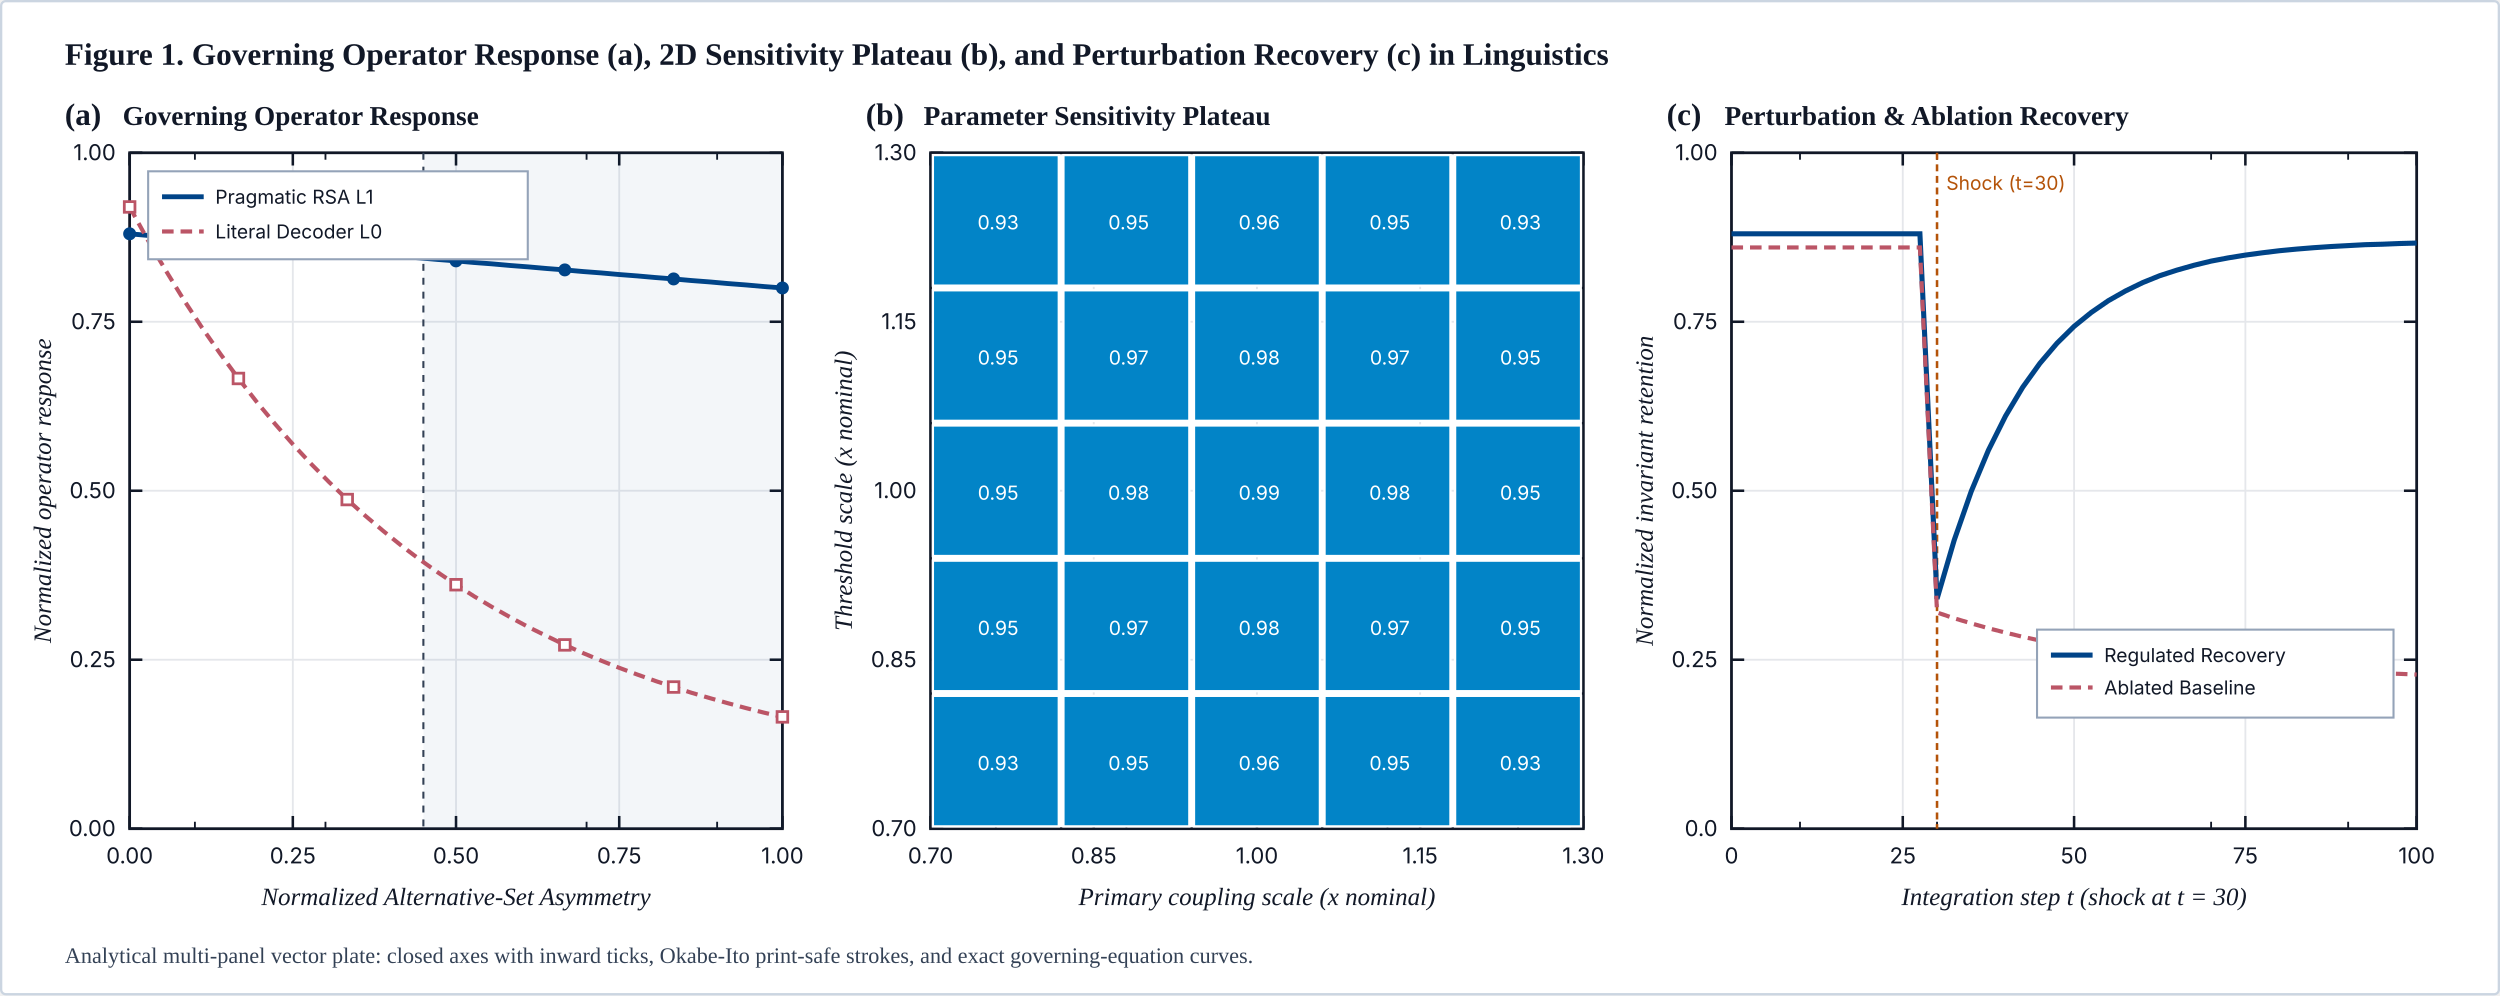
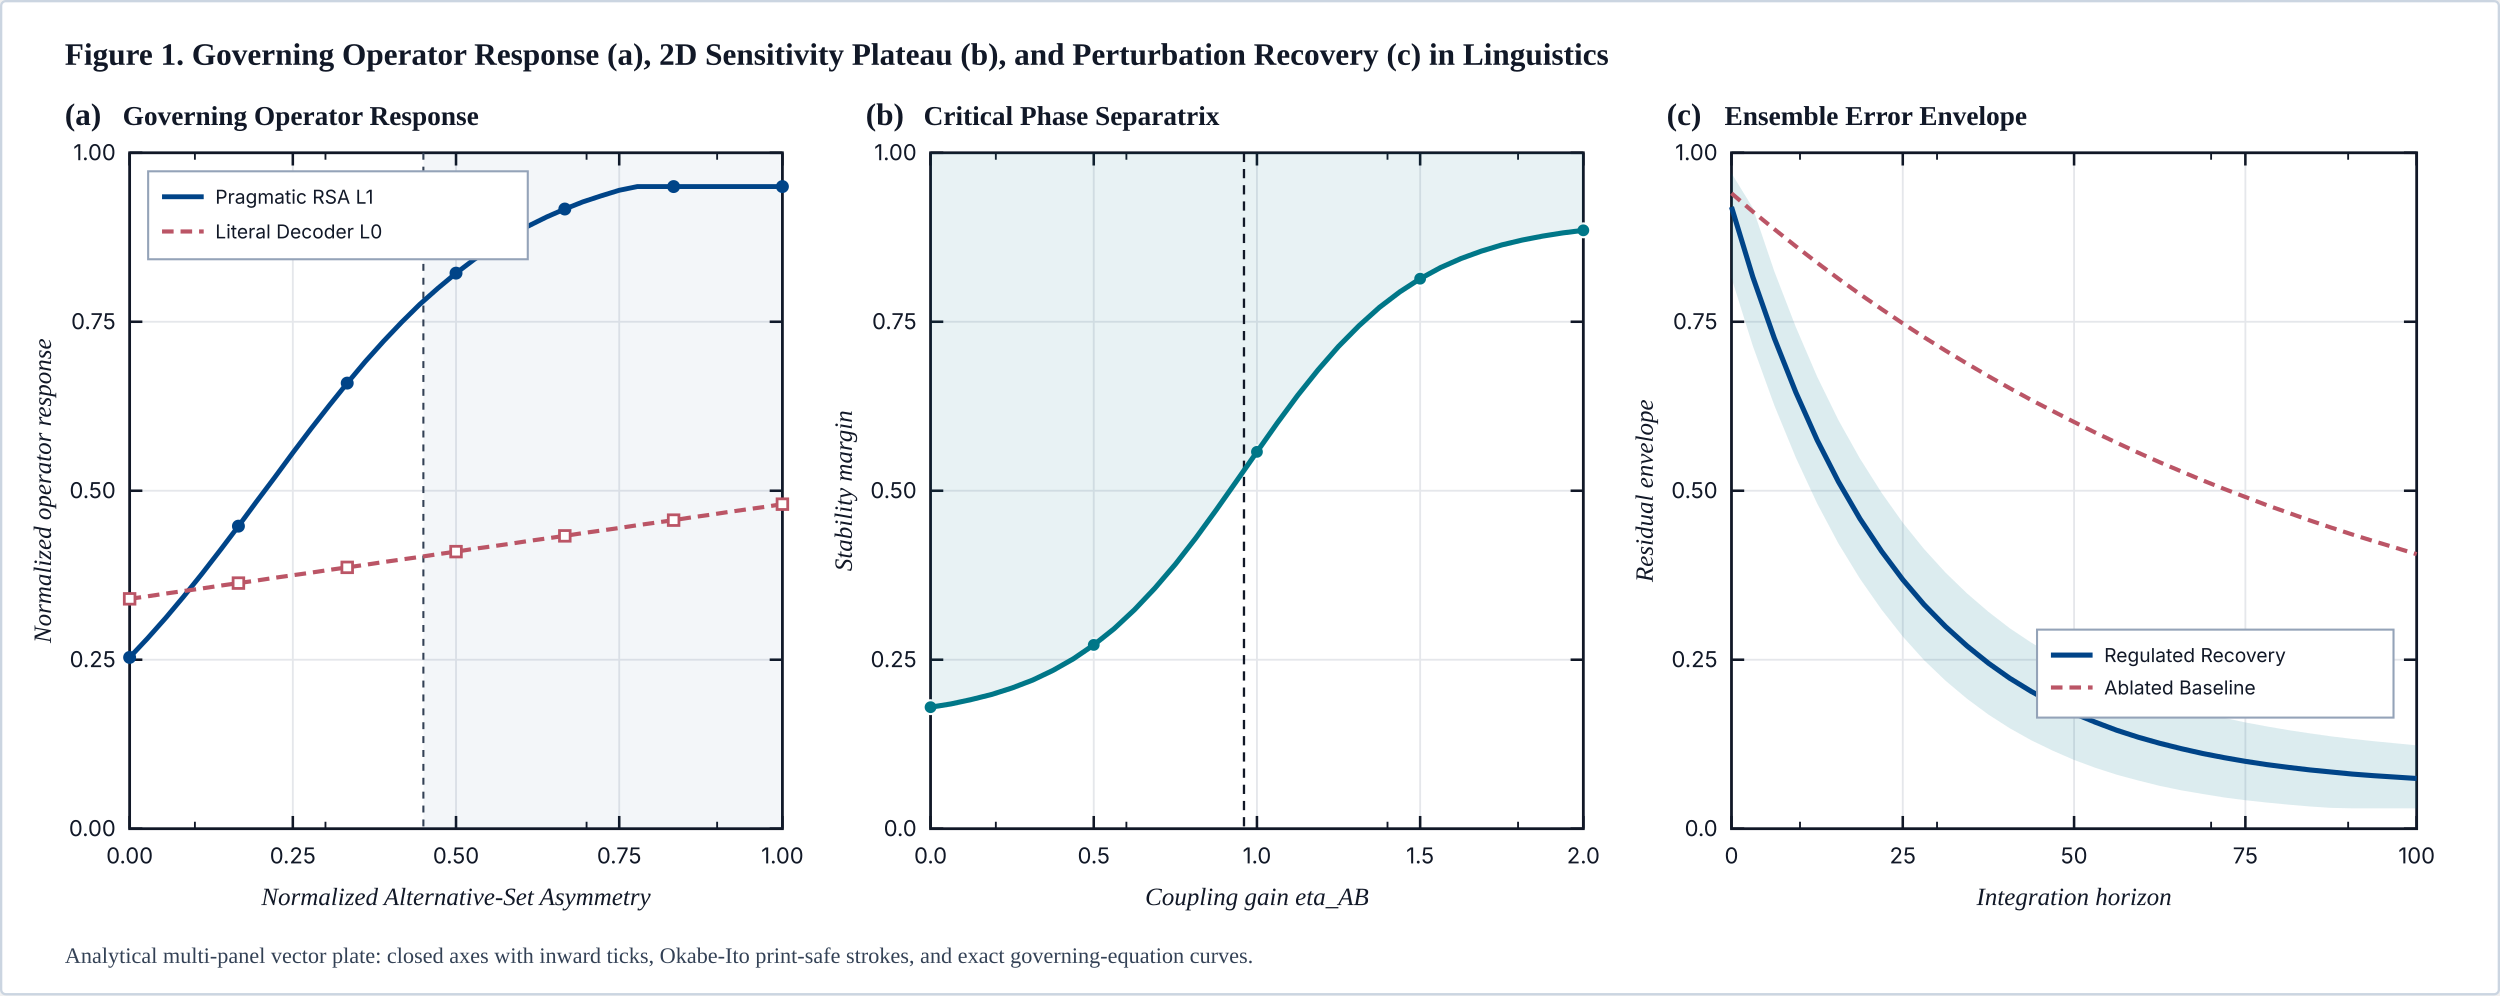
<svg xmlns="http://www.w3.org/2000/svg" viewBox="0 0 1080 430" width="1080" height="430" role="img" data-figure-style="journal-multipanel">
  <rect x="0.5" y="0.5" width="1079" height="429" rx="2" fill="#ffffff" stroke="#cbd5e1" stroke-width="1" />
  <text x="28" y="28" fill="#111827" font-family="Georgia, 'Times New Roman', serif" font-size="13.5" font-weight="700">Figure 1. Governing Operator Response (a), 2D Sensitivity Plateau (b), and Perturbation Recovery (c) in Linguistics</text>
  <text x="28.0" y="54.0" fill="#111827" font-family="Georgia, 'Times New Roman', serif" font-size="13.5" font-weight="700">(a)</text>
  <text x="53.0" y="54.0" fill="#111827" font-family="Georgia, 'Times New Roman', serif" font-size="11.8" font-weight="600">Governing Operator Response</text>
  <line x1="56.0" y1="358.0" x2="338.0" y2="358.0" stroke="#e5e7eb" stroke-width="0.8" />
  <line x1="56.0" y1="285.0" x2="338.0" y2="285.0" stroke="#e5e7eb" stroke-width="0.8" />
  <line x1="56.0" y1="212.0" x2="338.0" y2="212.0" stroke="#e5e7eb" stroke-width="0.8" />
  <line x1="56.0" y1="139.0" x2="338.0" y2="139.0" stroke="#e5e7eb" stroke-width="0.8" />
  <line x1="56.0" y1="66.0" x2="338.0" y2="66.0" stroke="#e5e7eb" stroke-width="0.8" />
  <line x1="56.0" y1="66.0" x2="56.0" y2="358.0" stroke="#e5e7eb" stroke-width="0.8" />
  <line x1="126.5" y1="66.0" x2="126.5" y2="358.0" stroke="#e5e7eb" stroke-width="0.8" />
  <line x1="197.0" y1="66.0" x2="197.0" y2="358.0" stroke="#e5e7eb" stroke-width="0.8" />
  <line x1="267.5" y1="66.0" x2="267.5" y2="358.0" stroke="#e5e7eb" stroke-width="0.8" />
  <line x1="338.0" y1="66.0" x2="338.0" y2="358.0" stroke="#e5e7eb" stroke-width="0.8" />
  <rect x="56.0" y="66.0" width="282.0" height="292.0" fill="none" stroke="#111827" stroke-width="1.2" />
  <line x1="56.0" y1="358.0" x2="56.0" y2="352.5" stroke="#111827" stroke-width="1.1" />
  <line x1="56.0" y1="66.0" x2="56.0" y2="71.5" stroke="#111827" stroke-width="1.1" />
  <text x="56.0" y="373.0" text-anchor="middle" fill="#111827" font-family="Inter, 'Helvetica Neue', Arial, sans-serif" font-size="9.5">0.00</text>
  <line x1="126.5" y1="358.0" x2="126.5" y2="352.5" stroke="#111827" stroke-width="1.1" />
  <line x1="126.5" y1="66.0" x2="126.5" y2="71.5" stroke="#111827" stroke-width="1.1" />
  <text x="126.5" y="373.0" text-anchor="middle" fill="#111827" font-family="Inter, 'Helvetica Neue', Arial, sans-serif" font-size="9.5">0.25</text>
  <line x1="197.0" y1="358.0" x2="197.0" y2="352.5" stroke="#111827" stroke-width="1.1" />
  <line x1="197.0" y1="66.0" x2="197.0" y2="71.5" stroke="#111827" stroke-width="1.1" />
  <text x="197.0" y="373.0" text-anchor="middle" fill="#111827" font-family="Inter, 'Helvetica Neue', Arial, sans-serif" font-size="9.5">0.50</text>
  <line x1="267.5" y1="358.0" x2="267.5" y2="352.5" stroke="#111827" stroke-width="1.1" />
  <line x1="267.5" y1="66.0" x2="267.5" y2="71.5" stroke="#111827" stroke-width="1.1" />
  <text x="267.5" y="373.0" text-anchor="middle" fill="#111827" font-family="Inter, 'Helvetica Neue', Arial, sans-serif" font-size="9.5">0.75</text>
  <line x1="338.0" y1="358.0" x2="338.0" y2="352.5" stroke="#111827" stroke-width="1.1" />
  <line x1="338.0" y1="66.0" x2="338.0" y2="71.5" stroke="#111827" stroke-width="1.1" />
  <text x="338.0" y="373.0" text-anchor="middle" fill="#111827" font-family="Inter, 'Helvetica Neue', Arial, sans-serif" font-size="9.5">1.00</text>
  <line x1="84.2" y1="358.0" x2="84.2" y2="355.0" stroke="#111827" stroke-width="0.8" />
  <line x1="84.2" y1="66.0" x2="84.2" y2="69.0" stroke="#111827" stroke-width="0.8" />
  <line x1="140.6" y1="358.0" x2="140.6" y2="355.0" stroke="#111827" stroke-width="0.8" />
  <line x1="140.6" y1="66.0" x2="140.6" y2="69.0" stroke="#111827" stroke-width="0.8" />
  <line x1="197.0" y1="358.0" x2="197.0" y2="355.0" stroke="#111827" stroke-width="0.8" />
  <line x1="197.0" y1="66.0" x2="197.0" y2="69.0" stroke="#111827" stroke-width="0.8" />
  <line x1="253.4" y1="358.0" x2="253.4" y2="355.0" stroke="#111827" stroke-width="0.8" />
  <line x1="253.4" y1="66.0" x2="253.4" y2="69.0" stroke="#111827" stroke-width="0.8" />
  <line x1="309.8" y1="358.0" x2="309.8" y2="355.0" stroke="#111827" stroke-width="0.8" />
  <line x1="309.8" y1="66.0" x2="309.8" y2="69.0" stroke="#111827" stroke-width="0.8" />
  <line x1="56.0" y1="358.0" x2="61.5" y2="358.0" stroke="#111827" stroke-width="1.1" />
  <line x1="338.0" y1="358.0" x2="332.5" y2="358.0" stroke="#111827" stroke-width="1.1" />
  <text x="50.0" y="361.2" text-anchor="end" fill="#111827" font-family="Inter, 'Helvetica Neue', Arial, sans-serif" font-size="9.5">0.00</text>
  <line x1="56.0" y1="285.0" x2="61.5" y2="285.0" stroke="#111827" stroke-width="1.1" />
  <line x1="338.0" y1="285.0" x2="332.5" y2="285.0" stroke="#111827" stroke-width="1.1" />
  <text x="50.0" y="288.2" text-anchor="end" fill="#111827" font-family="Inter, 'Helvetica Neue', Arial, sans-serif" font-size="9.5">0.25</text>
  <line x1="56.0" y1="212.0" x2="61.5" y2="212.0" stroke="#111827" stroke-width="1.1" />
  <line x1="338.0" y1="212.0" x2="332.5" y2="212.0" stroke="#111827" stroke-width="1.1" />
  <text x="50.0" y="215.2" text-anchor="end" fill="#111827" font-family="Inter, 'Helvetica Neue', Arial, sans-serif" font-size="9.5">0.50</text>
  <line x1="56.0" y1="139.0" x2="61.5" y2="139.0" stroke="#111827" stroke-width="1.1" />
  <line x1="338.0" y1="139.0" x2="332.5" y2="139.0" stroke="#111827" stroke-width="1.1" />
  <text x="50.0" y="142.2" text-anchor="end" fill="#111827" font-family="Inter, 'Helvetica Neue', Arial, sans-serif" font-size="9.5">0.75</text>
  <line x1="56.0" y1="66.0" x2="61.5" y2="66.0" stroke="#111827" stroke-width="1.1" />
  <line x1="338.0" y1="66.0" x2="332.5" y2="66.0" stroke="#111827" stroke-width="1.1" />
  <text x="50.0" y="69.2" text-anchor="end" fill="#111827" font-family="Inter, 'Helvetica Neue', Arial, sans-serif" font-size="9.5">1.00</text>
  <text x="197.0" y="391.0" text-anchor="middle" fill="#111827" font-family="Georgia, 'Times New Roman', serif" font-size="10.8" font-style="italic">Normalized Alternative-Set Asymmetry</text>
  <text x="22.0" y="212.0" text-anchor="middle" transform="rotate(-90 22.0 212.0)" fill="#111827" font-family="Georgia, 'Times New Roman', serif" font-size="10.8" font-style="italic">Normalized operator response</text>
  <rect x="182.9" y="66.0" width="155.1" height="292.0" fill="#004488" fill-opacity="0.05" />
  <line x1="182.9" y1="66.0" x2="182.9" y2="358.0" stroke="#334155" stroke-width="0.9" stroke-dasharray="3 3" />
-   <path d="M56.0,101.0 L63.8,101.7 L71.7,102.3 L79.5,103.0 L87.3,103.6 L95.2,104.3 L103.0,104.9 L110.8,105.6 L118.7,106.2 L126.5,106.9 L134.3,107.5 L142.2,108.2 L150.0,108.8 L157.8,109.5 L165.7,110.1 L173.5,110.8 L181.3,111.4 L189.2,112.1 L197.0,112.7 L204.8,113.4 L212.7,114.0 L220.5,114.7 L228.3,115.3 L236.2,116.0 L244.0,116.6 L251.8,117.3 L259.7,117.9 L267.5,118.6 L275.3,119.2 L283.2,119.9 L291.0,120.5 L298.8,121.2 L306.7,121.8 L314.5,122.5 L322.3,123.1 L330.2,123.8 L338.0,124.4" fill="none" stroke="#004488" stroke-width="2.1" />
-   <path d="M56.0,89.4 L63.8,103.6 L71.7,117.0 L79.5,129.7 L87.3,141.6 L95.2,152.9 L103.0,163.5 L110.8,173.5 L118.7,183.0 L126.5,191.9 L134.3,200.3 L142.2,208.3 L150.0,215.8 L157.8,222.8 L165.7,229.5 L173.5,235.8 L181.3,241.7 L189.2,247.3 L197.0,252.6 L204.8,257.6 L212.7,262.3 L220.5,266.7 L228.3,270.9 L236.2,274.8 L244.0,278.6 L251.8,282.1 L259.7,285.4 L267.5,288.5 L275.3,291.4 L283.2,294.2 L291.0,296.8 L298.8,299.3 L306.7,301.6 L314.5,303.8 L322.3,305.9 L330.2,307.9 L338.0,309.7" fill="none" stroke="#bb5566" stroke-width="1.8" stroke-dasharray="5 3" />
-   <circle cx="56.0" cy="101.0" r="2.8" fill="#004488" />
-   <rect x="53.7" y="87.1" width="4.6" height="4.6" fill="#ffffff" stroke="#bb5566" stroke-width="1.2" />
-   <circle cx="103.0" cy="104.9" r="2.8" fill="#004488" />
-   <rect x="100.7" y="161.2" width="4.6" height="4.6" fill="#ffffff" stroke="#bb5566" stroke-width="1.2" />
-   <circle cx="150.0" cy="108.8" r="2.8" fill="#004488" />
-   <rect x="147.7" y="213.5" width="4.6" height="4.6" fill="#ffffff" stroke="#bb5566" stroke-width="1.2" />
-   <circle cx="197.0" cy="112.7" r="2.8" fill="#004488" />
-   <rect x="194.7" y="250.3" width="4.6" height="4.6" fill="#ffffff" stroke="#bb5566" stroke-width="1.2" />
-   <circle cx="244.0" cy="116.6" r="2.8" fill="#004488" />
-   <rect x="241.7" y="276.3" width="4.6" height="4.6" fill="#ffffff" stroke="#bb5566" stroke-width="1.2" />
-   <circle cx="291.0" cy="120.5" r="2.8" fill="#004488" />
-   <rect x="288.7" y="294.5" width="4.6" height="4.6" fill="#ffffff" stroke="#bb5566" stroke-width="1.2" />
-   <circle cx="338.0" cy="124.4" r="2.8" fill="#004488" />
-   <rect x="335.7" y="307.4" width="4.6" height="4.6" fill="#ffffff" stroke="#bb5566" stroke-width="1.2" />
+   <path d="M56.0,284.0 L63.8,275.7 L71.7,266.8 L79.5,257.5 L87.3,247.8 L95.2,237.6 L103.0,227.3 L110.8,216.7 L118.7,206.2 L126.5,195.6 L134.3,185.3 L142.2,175.2 L150.0,165.5 L157.8,156.2 L165.7,147.4 L173.5,139.2 L181.3,131.5 L189.2,124.5 L197.0,118.0 L204.8,112.1 L212.7,106.7 L220.5,101.9 L228.3,97.6 L236.2,93.7 L244.0,90.3 L251.8,87.2 L259.7,84.6 L267.5,82.2 L275.3,80.6 L283.2,80.6 L291.0,80.6 L298.8,80.6 L306.7,80.6 L314.5,80.6 L322.3,80.6 L330.2,80.6 L338.0,80.6" fill="none" stroke="#004488" stroke-width="2.1" />
+   <path d="M56.0,258.7 L63.8,257.6 L71.7,256.4 L79.5,255.3 L87.3,254.2 L95.2,253.0 L103.0,251.9 L110.8,250.8 L118.7,249.6 L126.5,248.5 L134.3,247.4 L142.2,246.2 L150.0,245.1 L157.8,244.0 L165.7,242.8 L173.5,241.7 L181.3,240.6 L189.2,239.4 L197.0,238.3 L204.8,237.1 L212.7,236.0 L220.5,234.9 L228.3,233.7 L236.2,232.6 L244.0,231.5 L251.8,230.3 L259.7,229.2 L267.5,228.1 L275.3,226.9 L283.2,225.8 L291.0,224.7 L298.8,223.5 L306.7,222.4 L314.5,221.2 L322.3,220.1 L330.2,219.0 L338.0,217.8" fill="none" stroke="#bb5566" stroke-width="1.8" stroke-dasharray="5 3" />
+   <circle cx="56.0" cy="284.0" r="2.8" fill="#004488" />
+   <rect x="53.7" y="256.4" width="4.6" height="4.6" fill="#ffffff" stroke="#bb5566" stroke-width="1.2" />
+   <circle cx="103.0" cy="227.3" r="2.8" fill="#004488" />
+   <rect x="100.7" y="249.6" width="4.6" height="4.6" fill="#ffffff" stroke="#bb5566" stroke-width="1.2" />
+   <circle cx="150.0" cy="165.5" r="2.8" fill="#004488" />
+   <rect x="147.7" y="242.8" width="4.6" height="4.6" fill="#ffffff" stroke="#bb5566" stroke-width="1.2" />
+   <circle cx="197.0" cy="118.0" r="2.8" fill="#004488" />
+   <rect x="194.7" y="236.0" width="4.6" height="4.6" fill="#ffffff" stroke="#bb5566" stroke-width="1.2" />
+   <circle cx="244.0" cy="90.3" r="2.8" fill="#004488" />
+   <rect x="241.7" y="229.2" width="4.6" height="4.6" fill="#ffffff" stroke="#bb5566" stroke-width="1.2" />
+   <circle cx="291.0" cy="80.6" r="2.8" fill="#004488" />
+   <rect x="288.7" y="222.4" width="4.6" height="4.6" fill="#ffffff" stroke="#bb5566" stroke-width="1.2" />
+   <circle cx="338.0" cy="80.6" r="2.8" fill="#004488" />
+   <rect x="335.7" y="215.5" width="4.6" height="4.6" fill="#ffffff" stroke="#bb5566" stroke-width="1.2" />
  <rect x="64.0" y="74.0" width="164" height="38" fill="#ffffff" stroke="#94a3b8" stroke-width="0.9" />
  <line x1="70.0" y1="85.0" x2="88.0" y2="85.0" stroke="#004488" stroke-width="2.1" />
  <text x="93.0" y="88.0" fill="#111827" font-family="Inter, 'Helvetica Neue', Arial, sans-serif" font-size="8.3">Pragmatic RSA L1</text>
  <line x1="70.0" y1="100.0" x2="88.0" y2="100.0" stroke="#bb5566" stroke-width="1.8" stroke-dasharray="5 3" />
  <text x="93.0" y="103.0" fill="#111827" font-family="Inter, 'Helvetica Neue', Arial, sans-serif" font-size="8.3">Literal Decoder L0</text>
  <text x="374.0" y="54.0" fill="#111827" font-family="Georgia, 'Times New Roman', serif" font-size="13.5" font-weight="700">(b)</text>
-   <text x="399.0" y="54.0" fill="#111827" font-family="Georgia, 'Times New Roman', serif" font-size="11.8" font-weight="600">Parameter Sensitivity Plateau</text>
+   <text x="399.0" y="54.0" fill="#111827" font-family="Georgia, 'Times New Roman', serif" font-size="11.8" font-weight="600">Critical Phase Separatrix</text>
  <line x1="402.0" y1="358.0" x2="684.0" y2="358.0" stroke="#e5e7eb" stroke-width="0.8" />
  <line x1="402.0" y1="285.0" x2="684.0" y2="285.0" stroke="#e5e7eb" stroke-width="0.8" />
  <line x1="402.0" y1="212.0" x2="684.0" y2="212.0" stroke="#e5e7eb" stroke-width="0.8" />
  <line x1="402.0" y1="139.0" x2="684.0" y2="139.0" stroke="#e5e7eb" stroke-width="0.8" />
  <line x1="402.0" y1="66.0" x2="684.0" y2="66.0" stroke="#e5e7eb" stroke-width="0.8" />
  <line x1="402.0" y1="66.0" x2="402.0" y2="358.0" stroke="#e5e7eb" stroke-width="0.8" />
  <line x1="472.5" y1="66.0" x2="472.5" y2="358.0" stroke="#e5e7eb" stroke-width="0.8" />
  <line x1="543.0" y1="66.0" x2="543.0" y2="358.0" stroke="#e5e7eb" stroke-width="0.8" />
  <line x1="613.5" y1="66.0" x2="613.5" y2="358.0" stroke="#e5e7eb" stroke-width="0.8" />
  <line x1="684.0" y1="66.0" x2="684.0" y2="358.0" stroke="#e5e7eb" stroke-width="0.8" />
  <rect x="402.0" y="66.0" width="282.0" height="292.0" fill="none" stroke="#111827" stroke-width="1.2" />
  <line x1="402.0" y1="358.0" x2="402.0" y2="352.5" stroke="#111827" stroke-width="1.1" />
  <line x1="402.0" y1="66.0" x2="402.0" y2="71.5" stroke="#111827" stroke-width="1.1" />
-   <text x="402.0" y="373.0" text-anchor="middle" fill="#111827" font-family="Inter, 'Helvetica Neue', Arial, sans-serif" font-size="9.5">0.70</text>
+   <text x="402.0" y="373.0" text-anchor="middle" fill="#111827" font-family="Inter, 'Helvetica Neue', Arial, sans-serif" font-size="9.5">0.0</text>
  <line x1="472.5" y1="358.0" x2="472.5" y2="352.5" stroke="#111827" stroke-width="1.1" />
  <line x1="472.5" y1="66.0" x2="472.5" y2="71.5" stroke="#111827" stroke-width="1.1" />
-   <text x="472.5" y="373.0" text-anchor="middle" fill="#111827" font-family="Inter, 'Helvetica Neue', Arial, sans-serif" font-size="9.5">0.85</text>
+   <text x="472.5" y="373.0" text-anchor="middle" fill="#111827" font-family="Inter, 'Helvetica Neue', Arial, sans-serif" font-size="9.5">0.5</text>
  <line x1="543.0" y1="358.0" x2="543.0" y2="352.5" stroke="#111827" stroke-width="1.1" />
  <line x1="543.0" y1="66.0" x2="543.0" y2="71.5" stroke="#111827" stroke-width="1.1" />
-   <text x="543.0" y="373.0" text-anchor="middle" fill="#111827" font-family="Inter, 'Helvetica Neue', Arial, sans-serif" font-size="9.5">1.00</text>
+   <text x="543.0" y="373.0" text-anchor="middle" fill="#111827" font-family="Inter, 'Helvetica Neue', Arial, sans-serif" font-size="9.5">1.0</text>
  <line x1="613.5" y1="358.0" x2="613.5" y2="352.5" stroke="#111827" stroke-width="1.1" />
  <line x1="613.5" y1="66.0" x2="613.5" y2="71.5" stroke="#111827" stroke-width="1.1" />
-   <text x="613.5" y="373.0" text-anchor="middle" fill="#111827" font-family="Inter, 'Helvetica Neue', Arial, sans-serif" font-size="9.5">1.15</text>
+   <text x="613.5" y="373.0" text-anchor="middle" fill="#111827" font-family="Inter, 'Helvetica Neue', Arial, sans-serif" font-size="9.5">1.5</text>
  <line x1="684.0" y1="358.0" x2="684.0" y2="352.5" stroke="#111827" stroke-width="1.1" />
  <line x1="684.0" y1="66.0" x2="684.0" y2="71.5" stroke="#111827" stroke-width="1.1" />
-   <text x="684.0" y="373.0" text-anchor="middle" fill="#111827" font-family="Inter, 'Helvetica Neue', Arial, sans-serif" font-size="9.5">1.30</text>
+   <text x="684.0" y="373.0" text-anchor="middle" fill="#111827" font-family="Inter, 'Helvetica Neue', Arial, sans-serif" font-size="9.5">2.0</text>
  <line x1="430.2" y1="358.0" x2="430.2" y2="355.0" stroke="#111827" stroke-width="0.8" />
  <line x1="430.2" y1="66.0" x2="430.2" y2="69.0" stroke="#111827" stroke-width="0.8" />
  <line x1="486.6" y1="358.0" x2="486.6" y2="355.0" stroke="#111827" stroke-width="0.8" />
  <line x1="486.6" y1="66.0" x2="486.6" y2="69.0" stroke="#111827" stroke-width="0.8" />
  <line x1="543.0" y1="358.0" x2="543.0" y2="355.0" stroke="#111827" stroke-width="0.8" />
  <line x1="543.0" y1="66.0" x2="543.0" y2="69.0" stroke="#111827" stroke-width="0.8" />
  <line x1="599.4" y1="358.0" x2="599.4" y2="355.0" stroke="#111827" stroke-width="0.8" />
  <line x1="599.4" y1="66.0" x2="599.4" y2="69.0" stroke="#111827" stroke-width="0.8" />
  <line x1="655.8" y1="358.0" x2="655.8" y2="355.0" stroke="#111827" stroke-width="0.8" />
  <line x1="655.8" y1="66.0" x2="655.8" y2="69.0" stroke="#111827" stroke-width="0.8" />
  <line x1="402.0" y1="358.0" x2="407.5" y2="358.0" stroke="#111827" stroke-width="1.1" />
  <line x1="684.0" y1="358.0" x2="678.5" y2="358.0" stroke="#111827" stroke-width="1.1" />
-   <text x="396.0" y="361.2" text-anchor="end" fill="#111827" font-family="Inter, 'Helvetica Neue', Arial, sans-serif" font-size="9.5">0.70</text>
+   <text x="396.0" y="361.2" text-anchor="end" fill="#111827" font-family="Inter, 'Helvetica Neue', Arial, sans-serif" font-size="9.5">0.0</text>
  <line x1="402.0" y1="285.0" x2="407.5" y2="285.0" stroke="#111827" stroke-width="1.1" />
  <line x1="684.0" y1="285.0" x2="678.5" y2="285.0" stroke="#111827" stroke-width="1.1" />
-   <text x="396.0" y="288.2" text-anchor="end" fill="#111827" font-family="Inter, 'Helvetica Neue', Arial, sans-serif" font-size="9.5">0.85</text>
+   <text x="396.0" y="288.2" text-anchor="end" fill="#111827" font-family="Inter, 'Helvetica Neue', Arial, sans-serif" font-size="9.5">0.25</text>
  <line x1="402.0" y1="212.0" x2="407.5" y2="212.0" stroke="#111827" stroke-width="1.1" />
  <line x1="684.0" y1="212.0" x2="678.5" y2="212.0" stroke="#111827" stroke-width="1.1" />
-   <text x="396.0" y="215.2" text-anchor="end" fill="#111827" font-family="Inter, 'Helvetica Neue', Arial, sans-serif" font-size="9.5">1.00</text>
+   <text x="396.0" y="215.2" text-anchor="end" fill="#111827" font-family="Inter, 'Helvetica Neue', Arial, sans-serif" font-size="9.5">0.50</text>
  <line x1="402.0" y1="139.0" x2="407.5" y2="139.0" stroke="#111827" stroke-width="1.1" />
  <line x1="684.0" y1="139.0" x2="678.5" y2="139.0" stroke="#111827" stroke-width="1.1" />
-   <text x="396.0" y="142.2" text-anchor="end" fill="#111827" font-family="Inter, 'Helvetica Neue', Arial, sans-serif" font-size="9.5">1.15</text>
+   <text x="396.0" y="142.2" text-anchor="end" fill="#111827" font-family="Inter, 'Helvetica Neue', Arial, sans-serif" font-size="9.5">0.75</text>
  <line x1="402.0" y1="66.0" x2="407.5" y2="66.0" stroke="#111827" stroke-width="1.1" />
  <line x1="684.0" y1="66.0" x2="678.5" y2="66.0" stroke="#111827" stroke-width="1.1" />
-   <text x="396.0" y="69.2" text-anchor="end" fill="#111827" font-family="Inter, 'Helvetica Neue', Arial, sans-serif" font-size="9.5">1.30</text>
-   <text x="543.0" y="391.0" text-anchor="middle" fill="#111827" font-family="Georgia, 'Times New Roman', serif" font-size="10.8" font-style="italic">Primary coupling scale (x nominal)</text>
-   <text x="368.0" y="212.0" text-anchor="middle" transform="rotate(-90 368.0 212.0)" fill="#111827" font-family="Georgia, 'Times New Roman', serif" font-size="10.8" font-style="italic">Threshold scale (x nominal)</text>
-   <rect x="403.0" y="300.6" width="54.4" height="56.4" fill="#0284c7" stroke="#ffffff" stroke-width="1.0" />
-   <text x="431.2" y="332.7" text-anchor="middle" fill="#ffffff" font-family="Inter, 'Helvetica Neue', Arial, sans-serif" font-size="8.4">0.93</text>
-   <rect x="459.4" y="300.6" width="54.4" height="56.4" fill="#0284c7" stroke="#ffffff" stroke-width="1.0" />
-   <text x="487.6" y="332.7" text-anchor="middle" fill="#ffffff" font-family="Inter, 'Helvetica Neue', Arial, sans-serif" font-size="8.4">0.95</text>
-   <rect x="515.8" y="300.6" width="54.4" height="56.4" fill="#0284c7" stroke="#ffffff" stroke-width="1.0" />
-   <text x="544.0" y="332.7" text-anchor="middle" fill="#ffffff" font-family="Inter, 'Helvetica Neue', Arial, sans-serif" font-size="8.4">0.96</text>
-   <rect x="572.2" y="300.6" width="54.4" height="56.4" fill="#0284c7" stroke="#ffffff" stroke-width="1.0" />
-   <text x="600.4" y="332.7" text-anchor="middle" fill="#ffffff" font-family="Inter, 'Helvetica Neue', Arial, sans-serif" font-size="8.4">0.95</text>
-   <rect x="628.6" y="300.6" width="54.4" height="56.4" fill="#0284c7" stroke="#ffffff" stroke-width="1.0" />
-   <text x="656.8" y="332.7" text-anchor="middle" fill="#ffffff" font-family="Inter, 'Helvetica Neue', Arial, sans-serif" font-size="8.4">0.93</text>
-   <rect x="403.0" y="242.2" width="54.4" height="56.4" fill="#0284c7" stroke="#ffffff" stroke-width="1.0" />
-   <text x="431.2" y="274.3" text-anchor="middle" fill="#ffffff" font-family="Inter, 'Helvetica Neue', Arial, sans-serif" font-size="8.4">0.95</text>
-   <rect x="459.4" y="242.2" width="54.4" height="56.4" fill="#0284c7" stroke="#ffffff" stroke-width="1.0" />
-   <text x="487.6" y="274.3" text-anchor="middle" fill="#ffffff" font-family="Inter, 'Helvetica Neue', Arial, sans-serif" font-size="8.4">0.97</text>
-   <rect x="515.8" y="242.2" width="54.4" height="56.4" fill="#0284c7" stroke="#ffffff" stroke-width="1.0" />
-   <text x="544.0" y="274.3" text-anchor="middle" fill="#ffffff" font-family="Inter, 'Helvetica Neue', Arial, sans-serif" font-size="8.4">0.98</text>
-   <rect x="572.2" y="242.2" width="54.4" height="56.4" fill="#0284c7" stroke="#ffffff" stroke-width="1.0" />
-   <text x="600.4" y="274.3" text-anchor="middle" fill="#ffffff" font-family="Inter, 'Helvetica Neue', Arial, sans-serif" font-size="8.4">0.97</text>
-   <rect x="628.6" y="242.2" width="54.4" height="56.4" fill="#0284c7" stroke="#ffffff" stroke-width="1.0" />
-   <text x="656.8" y="274.3" text-anchor="middle" fill="#ffffff" font-family="Inter, 'Helvetica Neue', Arial, sans-serif" font-size="8.4">0.95</text>
-   <rect x="403.0" y="183.8" width="54.4" height="56.4" fill="#0284c7" stroke="#ffffff" stroke-width="1.0" />
-   <text x="431.2" y="215.9" text-anchor="middle" fill="#ffffff" font-family="Inter, 'Helvetica Neue', Arial, sans-serif" font-size="8.4">0.95</text>
-   <rect x="459.4" y="183.8" width="54.4" height="56.4" fill="#0284c7" stroke="#ffffff" stroke-width="1.0" />
-   <text x="487.6" y="215.9" text-anchor="middle" fill="#ffffff" font-family="Inter, 'Helvetica Neue', Arial, sans-serif" font-size="8.4">0.98</text>
-   <rect x="515.8" y="183.8" width="54.4" height="56.4" fill="#0284c7" stroke="#ffffff" stroke-width="1.0" />
-   <text x="544.0" y="215.9" text-anchor="middle" fill="#ffffff" font-family="Inter, 'Helvetica Neue', Arial, sans-serif" font-size="8.4">0.99</text>
-   <rect x="572.2" y="183.8" width="54.4" height="56.4" fill="#0284c7" stroke="#ffffff" stroke-width="1.0" />
-   <text x="600.4" y="215.9" text-anchor="middle" fill="#ffffff" font-family="Inter, 'Helvetica Neue', Arial, sans-serif" font-size="8.4">0.98</text>
-   <rect x="628.6" y="183.8" width="54.4" height="56.4" fill="#0284c7" stroke="#ffffff" stroke-width="1.0" />
-   <text x="656.8" y="215.9" text-anchor="middle" fill="#ffffff" font-family="Inter, 'Helvetica Neue', Arial, sans-serif" font-size="8.4">0.95</text>
-   <rect x="403.0" y="125.4" width="54.4" height="56.4" fill="#0284c7" stroke="#ffffff" stroke-width="1.0" />
-   <text x="431.2" y="157.5" text-anchor="middle" fill="#ffffff" font-family="Inter, 'Helvetica Neue', Arial, sans-serif" font-size="8.4">0.95</text>
-   <rect x="459.4" y="125.4" width="54.4" height="56.4" fill="#0284c7" stroke="#ffffff" stroke-width="1.0" />
-   <text x="487.6" y="157.5" text-anchor="middle" fill="#ffffff" font-family="Inter, 'Helvetica Neue', Arial, sans-serif" font-size="8.4">0.97</text>
-   <rect x="515.8" y="125.4" width="54.4" height="56.4" fill="#0284c7" stroke="#ffffff" stroke-width="1.0" />
-   <text x="544.0" y="157.5" text-anchor="middle" fill="#ffffff" font-family="Inter, 'Helvetica Neue', Arial, sans-serif" font-size="8.4">0.98</text>
-   <rect x="572.2" y="125.4" width="54.4" height="56.4" fill="#0284c7" stroke="#ffffff" stroke-width="1.0" />
-   <text x="600.4" y="157.5" text-anchor="middle" fill="#ffffff" font-family="Inter, 'Helvetica Neue', Arial, sans-serif" font-size="8.4">0.97</text>
-   <rect x="628.6" y="125.4" width="54.4" height="56.4" fill="#0284c7" stroke="#ffffff" stroke-width="1.0" />
-   <text x="656.8" y="157.5" text-anchor="middle" fill="#ffffff" font-family="Inter, 'Helvetica Neue', Arial, sans-serif" font-size="8.4">0.95</text>
-   <rect x="403.0" y="67.0" width="54.4" height="56.4" fill="#0284c7" stroke="#ffffff" stroke-width="1.0" />
-   <text x="431.2" y="99.1" text-anchor="middle" fill="#ffffff" font-family="Inter, 'Helvetica Neue', Arial, sans-serif" font-size="8.4">0.93</text>
-   <rect x="459.4" y="67.0" width="54.4" height="56.4" fill="#0284c7" stroke="#ffffff" stroke-width="1.0" />
-   <text x="487.6" y="99.1" text-anchor="middle" fill="#ffffff" font-family="Inter, 'Helvetica Neue', Arial, sans-serif" font-size="8.4">0.95</text>
-   <rect x="515.8" y="67.0" width="54.4" height="56.4" fill="#0284c7" stroke="#ffffff" stroke-width="1.0" />
-   <text x="544.0" y="99.1" text-anchor="middle" fill="#ffffff" font-family="Inter, 'Helvetica Neue', Arial, sans-serif" font-size="8.4">0.96</text>
-   <rect x="572.2" y="67.0" width="54.4" height="56.4" fill="#0284c7" stroke="#ffffff" stroke-width="1.0" />
-   <text x="600.4" y="99.1" text-anchor="middle" fill="#ffffff" font-family="Inter, 'Helvetica Neue', Arial, sans-serif" font-size="8.4">0.95</text>
-   <rect x="628.6" y="67.0" width="54.4" height="56.4" fill="#0284c7" stroke="#ffffff" stroke-width="1.0" />
-   <text x="656.8" y="99.1" text-anchor="middle" fill="#ffffff" font-family="Inter, 'Helvetica Neue', Arial, sans-serif" font-size="8.4">0.93</text>
+   <text x="396.0" y="69.2" text-anchor="end" fill="#111827" font-family="Inter, 'Helvetica Neue', Arial, sans-serif" font-size="9.5">1.00</text>
+   <text x="543.0" y="391.0" text-anchor="middle" fill="#111827" font-family="Georgia, 'Times New Roman', serif" font-size="10.8" font-style="italic">Coupling gain eta_AB</text>
+   <text x="368.0" y="212.0" text-anchor="middle" transform="rotate(-90 368.0 212.0)" fill="#111827" font-family="Georgia, 'Times New Roman', serif" font-size="10.8" font-style="italic">Stability margin</text>
+   <circle cx="402.0" cy="305.5" r="3.0" fill="#007788" stroke="#ffffff" stroke-width="0.9" />
+   <circle cx="472.5" cy="278.6" r="3.0" fill="#007788" stroke="#ffffff" stroke-width="0.9" />
+   <circle cx="543.0" cy="195.2" r="3.0" fill="#007788" stroke="#ffffff" stroke-width="0.9" />
+   <circle cx="613.5" cy="120.4" r="3.0" fill="#007788" stroke="#ffffff" stroke-width="0.9" />
+   <circle cx="684.0" cy="99.5" r="3.0" fill="#007788" stroke="#ffffff" stroke-width="0.9" />
+   <polygon points="402.0,66.0 402.0,305.5 410.8,304.1 419.6,302.2 428.4,300.0 437.2,297.2 446.1,293.8 454.9,289.6 463.7,284.6 472.5,278.6 481.3,271.6 490.1,263.4 498.9,254.1 507.8,243.7 516.6,232.4 525.4,220.3 534.2,207.8 543.0,195.2 551.8,182.7 560.6,170.8 569.4,159.8 578.2,149.7 587.1,140.7 595.9,132.8 604.7,126.1 613.5,120.4 622.3,115.6 631.1,111.7 639.9,108.5 648.8,105.8 657.6,103.7 666.4,102.0 675.2,100.6 684.0,99.5 684.0,66.0" fill="#007788" fill-opacity="0.09" />
+   <line x1="537.4" y1="66.0" x2="537.4" y2="358.0" stroke="#111827" stroke-width="1.0" stroke-dasharray="4 3" />
+   <path d="M402.0,305.5 L410.8,304.1 L419.6,302.2 L428.4,300.0 L437.2,297.2 L446.1,293.8 L454.9,289.6 L463.7,284.6 L472.5,278.6 L481.3,271.6 L490.1,263.4 L498.9,254.1 L507.8,243.7 L516.6,232.4 L525.4,220.3 L534.2,207.8 L543.0,195.2 L551.8,182.7 L560.6,170.8 L569.4,159.8 L578.2,149.7 L587.1,140.7 L595.9,132.8 L604.7,126.1 L613.5,120.4 L622.3,115.6 L631.1,111.7 L639.9,108.5 L648.8,105.8 L657.6,103.7 L666.4,102.0 L675.2,100.6 L684.0,99.5" fill="none" stroke="#007788" stroke-width="2.2" />
  <text x="720.0" y="54.0" fill="#111827" font-family="Georgia, 'Times New Roman', serif" font-size="13.5" font-weight="700">(c)</text>
-   <text x="745.0" y="54.0" fill="#111827" font-family="Georgia, 'Times New Roman', serif" font-size="11.8" font-weight="600">Perturbation &amp; Ablation Recovery</text>
+   <text x="745.0" y="54.0" fill="#111827" font-family="Georgia, 'Times New Roman', serif" font-size="11.8" font-weight="600">Ensemble Error Envelope</text>
  <line x1="748.0" y1="358.0" x2="1044.0" y2="358.0" stroke="#e5e7eb" stroke-width="0.8" />
  <line x1="748.0" y1="285.0" x2="1044.0" y2="285.0" stroke="#e5e7eb" stroke-width="0.8" />
  <line x1="748.0" y1="212.0" x2="1044.0" y2="212.0" stroke="#e5e7eb" stroke-width="0.8" />
  <line x1="748.0" y1="139.0" x2="1044.0" y2="139.0" stroke="#e5e7eb" stroke-width="0.8" />
  <line x1="748.0" y1="66.0" x2="1044.0" y2="66.0" stroke="#e5e7eb" stroke-width="0.8" />
  <line x1="748.0" y1="66.0" x2="748.0" y2="358.0" stroke="#e5e7eb" stroke-width="0.8" />
  <line x1="822.0" y1="66.0" x2="822.0" y2="358.0" stroke="#e5e7eb" stroke-width="0.8" />
  <line x1="896.0" y1="66.0" x2="896.0" y2="358.0" stroke="#e5e7eb" stroke-width="0.8" />
  <line x1="970.0" y1="66.0" x2="970.0" y2="358.0" stroke="#e5e7eb" stroke-width="0.8" />
  <line x1="1044.0" y1="66.0" x2="1044.0" y2="358.0" stroke="#e5e7eb" stroke-width="0.8" />
  <rect x="748.0" y="66.0" width="296.0" height="292.0" fill="none" stroke="#111827" stroke-width="1.2" />
  <line x1="748.0" y1="358.0" x2="748.0" y2="352.5" stroke="#111827" stroke-width="1.1" />
  <line x1="748.0" y1="66.0" x2="748.0" y2="71.5" stroke="#111827" stroke-width="1.1" />
  <text x="748.0" y="373.0" text-anchor="middle" fill="#111827" font-family="Inter, 'Helvetica Neue', Arial, sans-serif" font-size="9.5">0</text>
  <line x1="822.0" y1="358.0" x2="822.0" y2="352.5" stroke="#111827" stroke-width="1.1" />
  <line x1="822.0" y1="66.0" x2="822.0" y2="71.5" stroke="#111827" stroke-width="1.1" />
  <text x="822.0" y="373.0" text-anchor="middle" fill="#111827" font-family="Inter, 'Helvetica Neue', Arial, sans-serif" font-size="9.5">25</text>
  <line x1="896.0" y1="358.0" x2="896.0" y2="352.5" stroke="#111827" stroke-width="1.1" />
  <line x1="896.0" y1="66.0" x2="896.0" y2="71.5" stroke="#111827" stroke-width="1.1" />
  <text x="896.0" y="373.0" text-anchor="middle" fill="#111827" font-family="Inter, 'Helvetica Neue', Arial, sans-serif" font-size="9.5">50</text>
  <line x1="970.0" y1="358.0" x2="970.0" y2="352.5" stroke="#111827" stroke-width="1.1" />
  <line x1="970.0" y1="66.0" x2="970.0" y2="71.5" stroke="#111827" stroke-width="1.1" />
  <text x="970.0" y="373.0" text-anchor="middle" fill="#111827" font-family="Inter, 'Helvetica Neue', Arial, sans-serif" font-size="9.5">75</text>
  <line x1="1044.0" y1="358.0" x2="1044.0" y2="352.5" stroke="#111827" stroke-width="1.1" />
  <line x1="1044.0" y1="66.0" x2="1044.0" y2="71.5" stroke="#111827" stroke-width="1.1" />
  <text x="1044.0" y="373.0" text-anchor="middle" fill="#111827" font-family="Inter, 'Helvetica Neue', Arial, sans-serif" font-size="9.5">100</text>
  <line x1="777.6" y1="358.0" x2="777.6" y2="355.0" stroke="#111827" stroke-width="0.8" />
  <line x1="777.6" y1="66.0" x2="777.6" y2="69.0" stroke="#111827" stroke-width="0.8" />
  <line x1="836.8" y1="358.0" x2="836.8" y2="355.0" stroke="#111827" stroke-width="0.8" />
  <line x1="836.8" y1="66.0" x2="836.8" y2="69.0" stroke="#111827" stroke-width="0.8" />
  <line x1="896.0" y1="358.0" x2="896.0" y2="355.0" stroke="#111827" stroke-width="0.8" />
  <line x1="896.0" y1="66.0" x2="896.0" y2="69.0" stroke="#111827" stroke-width="0.8" />
  <line x1="955.2" y1="358.0" x2="955.2" y2="355.0" stroke="#111827" stroke-width="0.8" />
  <line x1="955.2" y1="66.0" x2="955.2" y2="69.0" stroke="#111827" stroke-width="0.8" />
  <line x1="1014.4" y1="358.0" x2="1014.4" y2="355.0" stroke="#111827" stroke-width="0.8" />
  <line x1="1014.4" y1="66.0" x2="1014.4" y2="69.0" stroke="#111827" stroke-width="0.8" />
  <line x1="748.0" y1="358.0" x2="753.5" y2="358.0" stroke="#111827" stroke-width="1.1" />
  <line x1="1044.0" y1="358.0" x2="1038.5" y2="358.0" stroke="#111827" stroke-width="1.1" />
  <text x="742.0" y="361.2" text-anchor="end" fill="#111827" font-family="Inter, 'Helvetica Neue', Arial, sans-serif" font-size="9.5">0.0</text>
  <line x1="748.0" y1="285.0" x2="753.5" y2="285.0" stroke="#111827" stroke-width="1.1" />
  <line x1="1044.0" y1="285.0" x2="1038.5" y2="285.0" stroke="#111827" stroke-width="1.1" />
  <text x="742.0" y="288.2" text-anchor="end" fill="#111827" font-family="Inter, 'Helvetica Neue', Arial, sans-serif" font-size="9.5">0.25</text>
  <line x1="748.0" y1="212.0" x2="753.5" y2="212.0" stroke="#111827" stroke-width="1.1" />
  <line x1="1044.0" y1="212.0" x2="1038.5" y2="212.0" stroke="#111827" stroke-width="1.1" />
  <text x="742.0" y="215.2" text-anchor="end" fill="#111827" font-family="Inter, 'Helvetica Neue', Arial, sans-serif" font-size="9.5">0.50</text>
  <line x1="748.0" y1="139.0" x2="753.5" y2="139.0" stroke="#111827" stroke-width="1.1" />
  <line x1="1044.0" y1="139.0" x2="1038.5" y2="139.0" stroke="#111827" stroke-width="1.1" />
  <text x="742.0" y="142.2" text-anchor="end" fill="#111827" font-family="Inter, 'Helvetica Neue', Arial, sans-serif" font-size="9.5">0.75</text>
  <line x1="748.0" y1="66.0" x2="753.5" y2="66.0" stroke="#111827" stroke-width="1.1" />
  <line x1="1044.0" y1="66.0" x2="1038.5" y2="66.0" stroke="#111827" stroke-width="1.1" />
  <text x="742.0" y="69.2" text-anchor="end" fill="#111827" font-family="Inter, 'Helvetica Neue', Arial, sans-serif" font-size="9.5">1.00</text>
-   <text x="896.0" y="391.0" text-anchor="middle" fill="#111827" font-family="Georgia, 'Times New Roman', serif" font-size="10.8" font-style="italic">Integration step t (shock at t = 30)</text>
-   <text x="714.0" y="212.0" text-anchor="middle" transform="rotate(-90 714.0 212.0)" fill="#111827" font-family="Georgia, 'Times New Roman', serif" font-size="10.8" font-style="italic">Normalized invariant retention</text>
-   <line x1="836.8" y1="66.0" x2="836.8" y2="358.0" stroke="#b45309" stroke-width="1.1" stroke-dasharray="3 2" />
-   <text x="840.8" y="82.0" fill="#b45309" font-family="Inter, 'Helvetica Neue', Arial, sans-serif" font-size="8.3">Shock (t=30)</text>
-   <path d="M748.0,101.0 L755.4,101.0 L762.8,101.0 L770.2,101.0 L777.6,101.0 L785.0,101.0 L792.4,101.0 L799.8,101.0 L807.2,101.0 L814.6,101.0 L822.0,101.0 L829.4,101.0 L836.8,258.7 L844.2,233.4 L851.6,212.2 L859.0,194.5 L866.4,179.7 L873.8,167.3 L881.2,157.0 L888.6,148.3 L896.0,141.0 L903.4,135.0 L910.8,129.9 L918.2,125.7 L925.6,122.1 L933.0,119.1 L940.4,116.7 L947.8,114.6 L955.2,112.8 L962.6,111.4 L970.0,110.2 L977.4,109.2 L984.8,108.3 L992.2,107.6 L999.6,107.0 L1007.0,106.5 L1014.4,106.1 L1021.8,105.7 L1029.2,105.5 L1036.6,105.2 L1044.0,105.0" fill="none" stroke="#004488" stroke-width="2.2" />
-   <path d="M748.0,106.9 L755.4,106.9 L762.8,106.9 L770.2,106.9 L777.6,106.9 L785.0,106.9 L792.4,106.9 L799.8,106.9 L807.2,106.9 L814.6,106.9 L822.0,106.9 L829.4,106.9 L836.8,264.6 L844.2,267.1 L851.6,269.3 L859.0,271.4 L866.4,273.3 L873.8,275.1 L881.2,276.7 L888.6,278.1 L896.0,279.5 L903.4,280.7 L910.8,281.8 L918.2,282.8 L925.6,283.8 L933.0,284.6 L940.4,285.4 L947.8,286.1 L955.2,286.8 L962.6,287.4 L970.0,287.9 L977.4,288.4 L984.8,288.9 L992.2,289.3 L999.6,289.7 L1007.0,290.0 L1014.4,290.3 L1021.8,290.6 L1029.2,290.9 L1036.6,291.1 L1044.0,291.4" fill="none" stroke="#bb5566" stroke-width="1.8" stroke-dasharray="5 3" />
+   <text x="896.0" y="391.0" text-anchor="middle" fill="#111827" font-family="Georgia, 'Times New Roman', serif" font-size="10.8" font-style="italic">Integration horizon</text>
+   <text x="714.0" y="212.0" text-anchor="middle" transform="rotate(-90 714.0 212.0)" fill="#111827" font-family="Georgia, 'Times New Roman', serif" font-size="10.8" font-style="italic">Residual envelope</text>
+   <polygon points="748.0,74.8 757.2,89.8 766.5,117.2 775.8,141.3 785.0,162.7 794.2,181.5 803.5,198.1 812.8,212.8 822.0,225.8 831.2,237.2 840.5,247.4 849.8,256.4 859.0,264.3 868.2,271.4 877.5,277.6 886.8,283.1 896.0,288.0 905.2,292.4 914.5,296.3 923.8,299.7 933.0,302.8 942.2,305.5 951.5,308.0 960.8,310.1 970.0,312.1 979.2,313.8 988.5,315.4 997.8,316.8 1007.0,318.1 1016.2,319.2 1025.5,320.2 1034.8,321.1 1044.0,322.0 1044.0,349.2 1034.8,349.2 1025.5,349.2 1016.2,349.2 1007.0,349.0 997.8,348.4 988.5,347.6 979.2,346.7 970.0,345.7 960.8,344.5 951.5,343.0 942.2,341.4 933.0,339.5 923.8,337.2 914.5,334.7 905.2,331.7 896.0,328.3 886.8,324.3 877.5,319.8 868.2,314.6 859.0,308.7 849.8,301.9 840.5,294.1 831.2,285.2 822.0,275.0 812.8,263.3 803.5,250.0 794.2,234.8 785.0,217.5 775.8,197.7 766.5,175.1 757.2,149.4 748.0,120.0" fill="#007788" fill-opacity="0.14" />
+   <path d="M748.0,89.4 L757.2,119.6 L766.5,146.1 L775.8,169.5 L785.0,190.1 L794.2,208.1 L803.5,224.1 L812.8,238.1 L822.0,250.4 L831.2,261.2 L840.5,270.7 L849.8,279.1 L859.0,286.5 L868.2,293.0 L877.5,298.7 L886.8,303.7 L896.0,308.2 L905.2,312.0 L914.5,315.5 L923.8,318.5 L933.0,321.1 L942.2,323.4 L951.5,325.5 L960.8,327.3 L970.0,328.9 L979.2,330.3 L988.5,331.5 L997.8,332.6 L1007.0,333.5 L1016.2,334.4 L1025.5,335.1 L1034.8,335.7 L1044.0,336.3" fill="none" stroke="#004488" stroke-width="2.2" />
+   <path d="M748.0,83.5 L757.2,91.4 L766.5,99.0 L775.8,106.4 L785.0,113.5 L794.2,120.4 L803.5,127.1 L812.8,133.5 L822.0,139.7 L831.2,145.7 L840.5,151.5 L849.8,157.1 L859.0,162.5 L868.2,167.7 L877.5,172.8 L886.8,177.6 L896.0,182.3 L905.2,186.9 L914.5,191.3 L923.8,195.6 L933.0,199.7 L942.2,203.6 L951.5,207.5 L960.8,211.2 L970.0,214.7 L979.2,218.2 L988.5,221.5 L997.8,224.8 L1007.0,227.9 L1016.2,230.9 L1025.5,233.8 L1034.8,236.6 L1044.0,239.4" fill="none" stroke="#bb5566" stroke-width="1.8" stroke-dasharray="5 3" />
  <rect x="880.0" y="272.0" width="154" height="38" fill="#ffffff" stroke="#94a3b8" stroke-width="0.9" />
  <line x1="886.0" y1="283.0" x2="904.0" y2="283.0" stroke="#004488" stroke-width="2.2" />
  <text x="909.0" y="286.0" fill="#111827" font-family="Inter, 'Helvetica Neue', Arial, sans-serif" font-size="8.3">Regulated Recovery</text>
  <line x1="886.0" y1="297.0" x2="904.0" y2="297.0" stroke="#bb5566" stroke-width="1.8" stroke-dasharray="5 3" />
  <text x="909.0" y="300.0" fill="#111827" font-family="Inter, 'Helvetica Neue', Arial, sans-serif" font-size="8.3">Ablated Baseline</text>
  <text x="28" y="416" fill="#334155" font-family="Georgia, 'Times New Roman', serif" font-size="9.6"> Analytical multi-panel vector plate: closed axes with inward ticks, Okabe-Ito print-safe strokes, and exact governing-equation curves.</text>
</svg>
